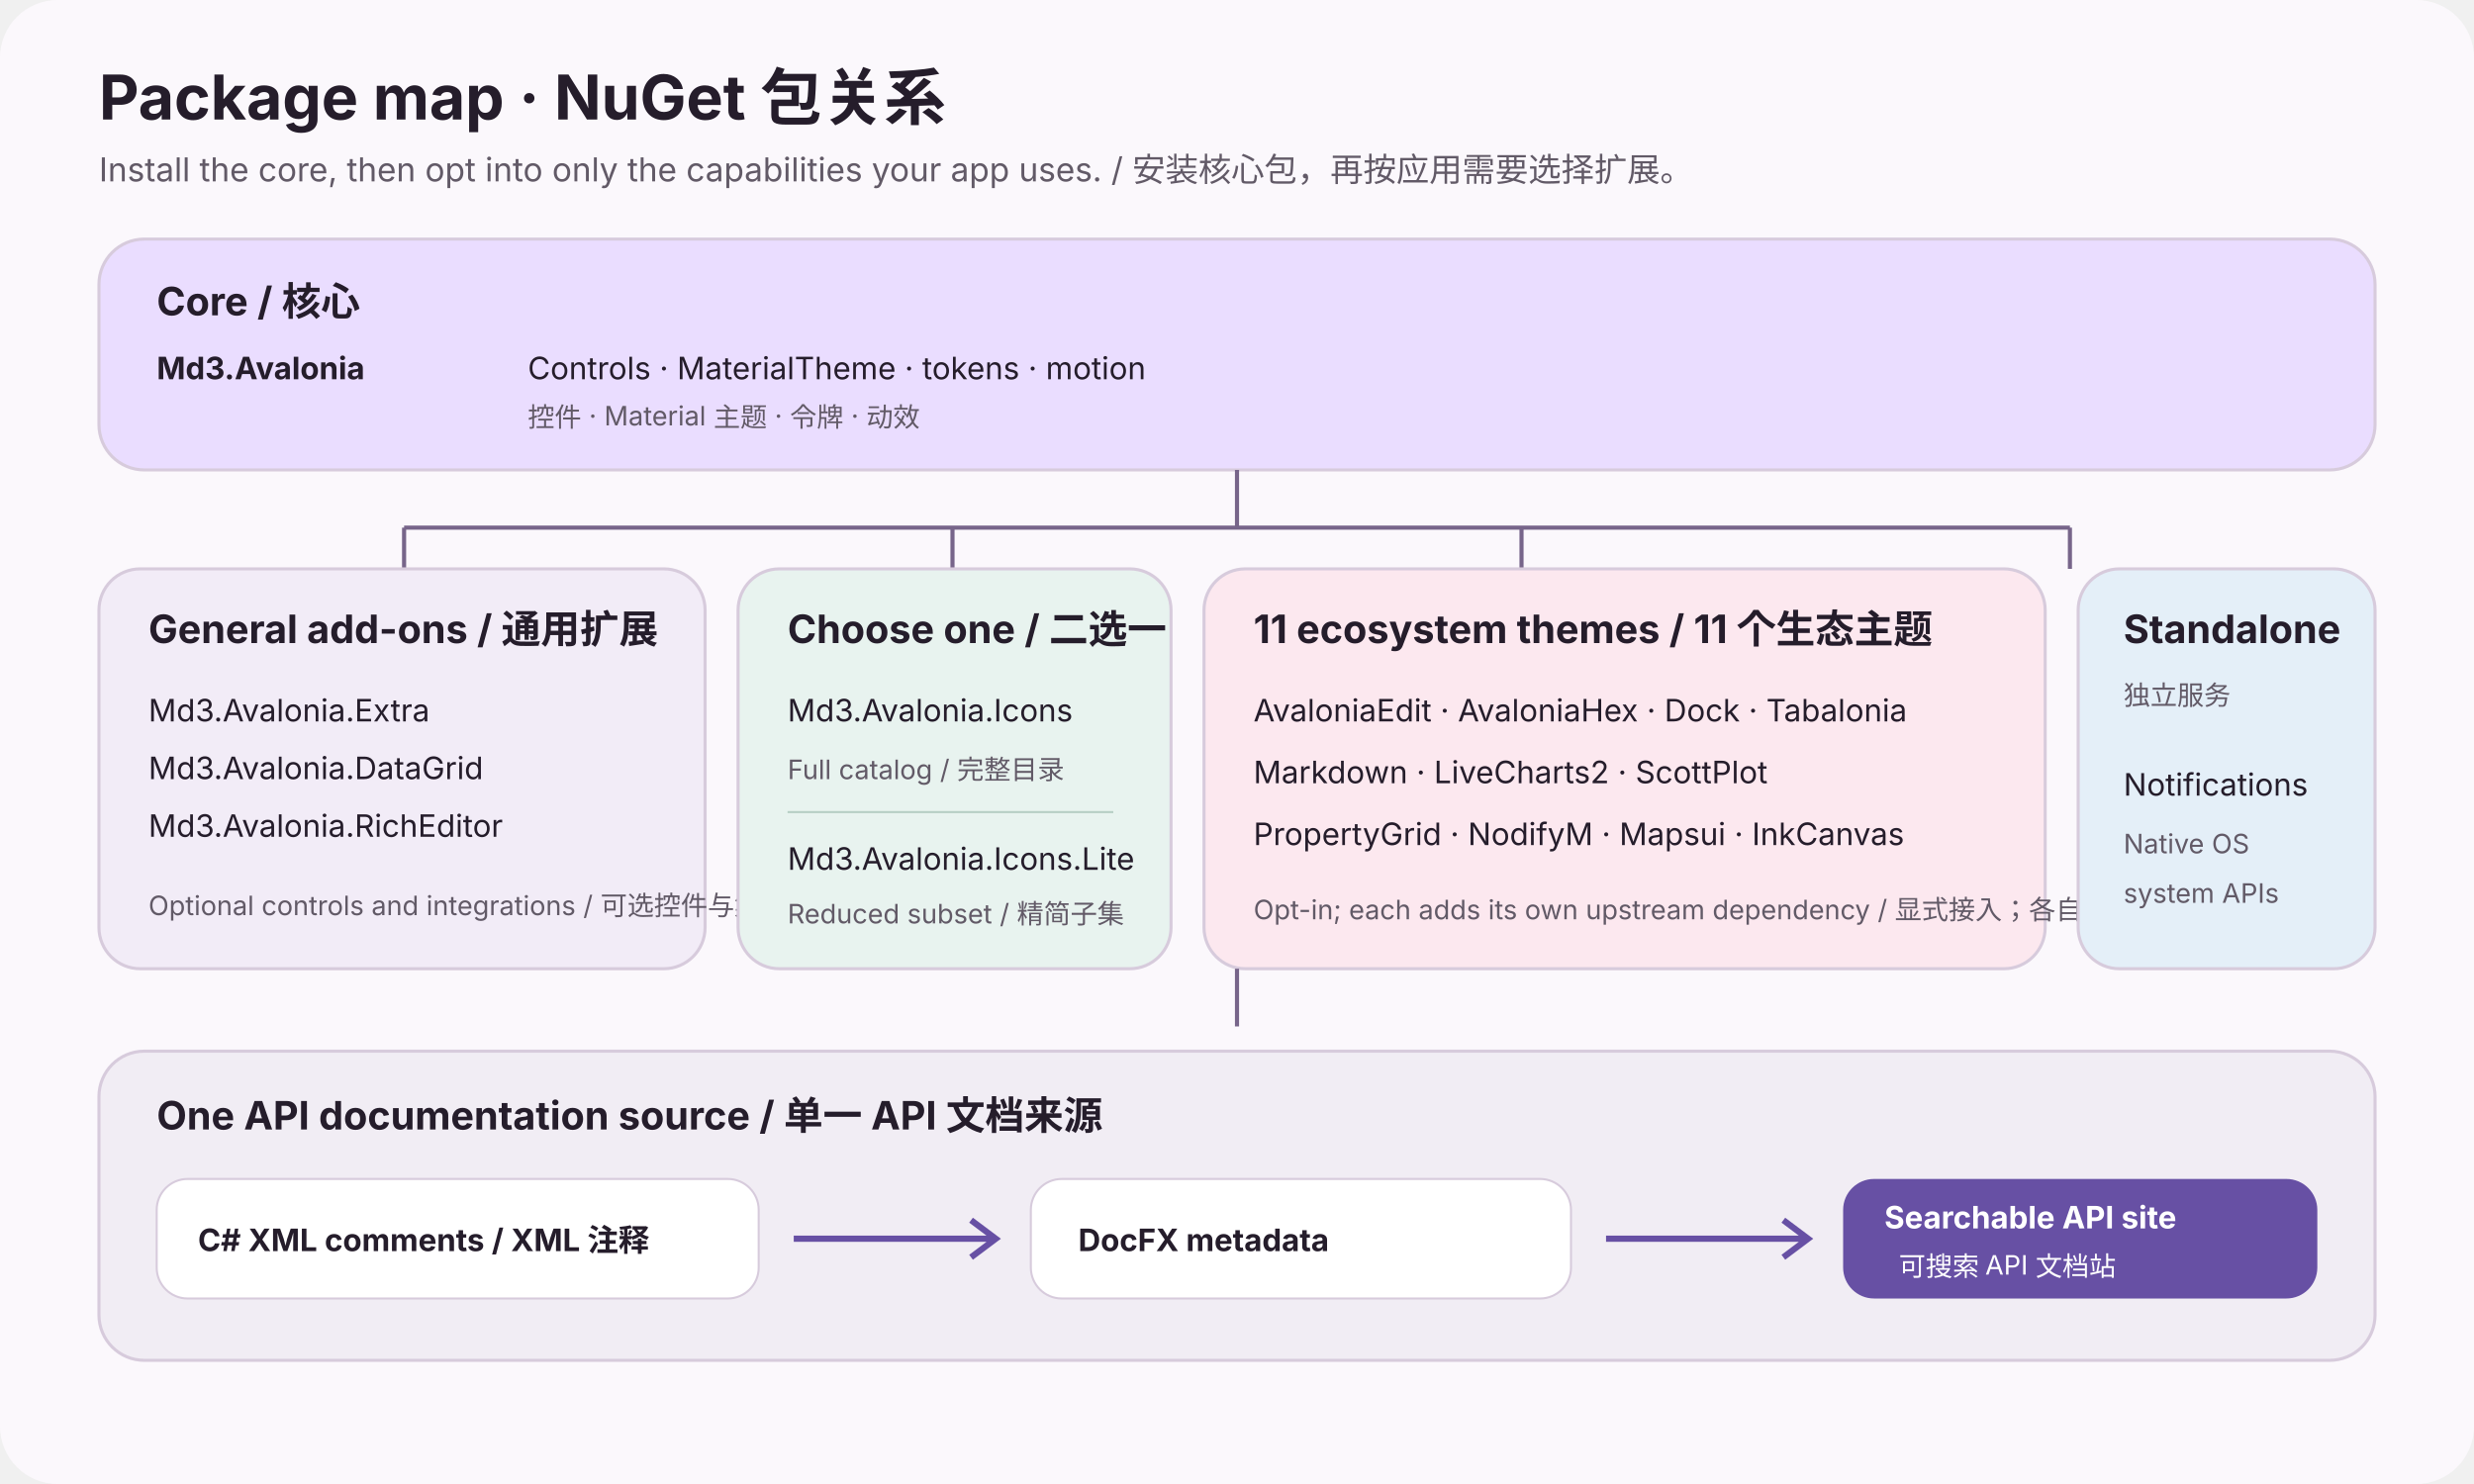
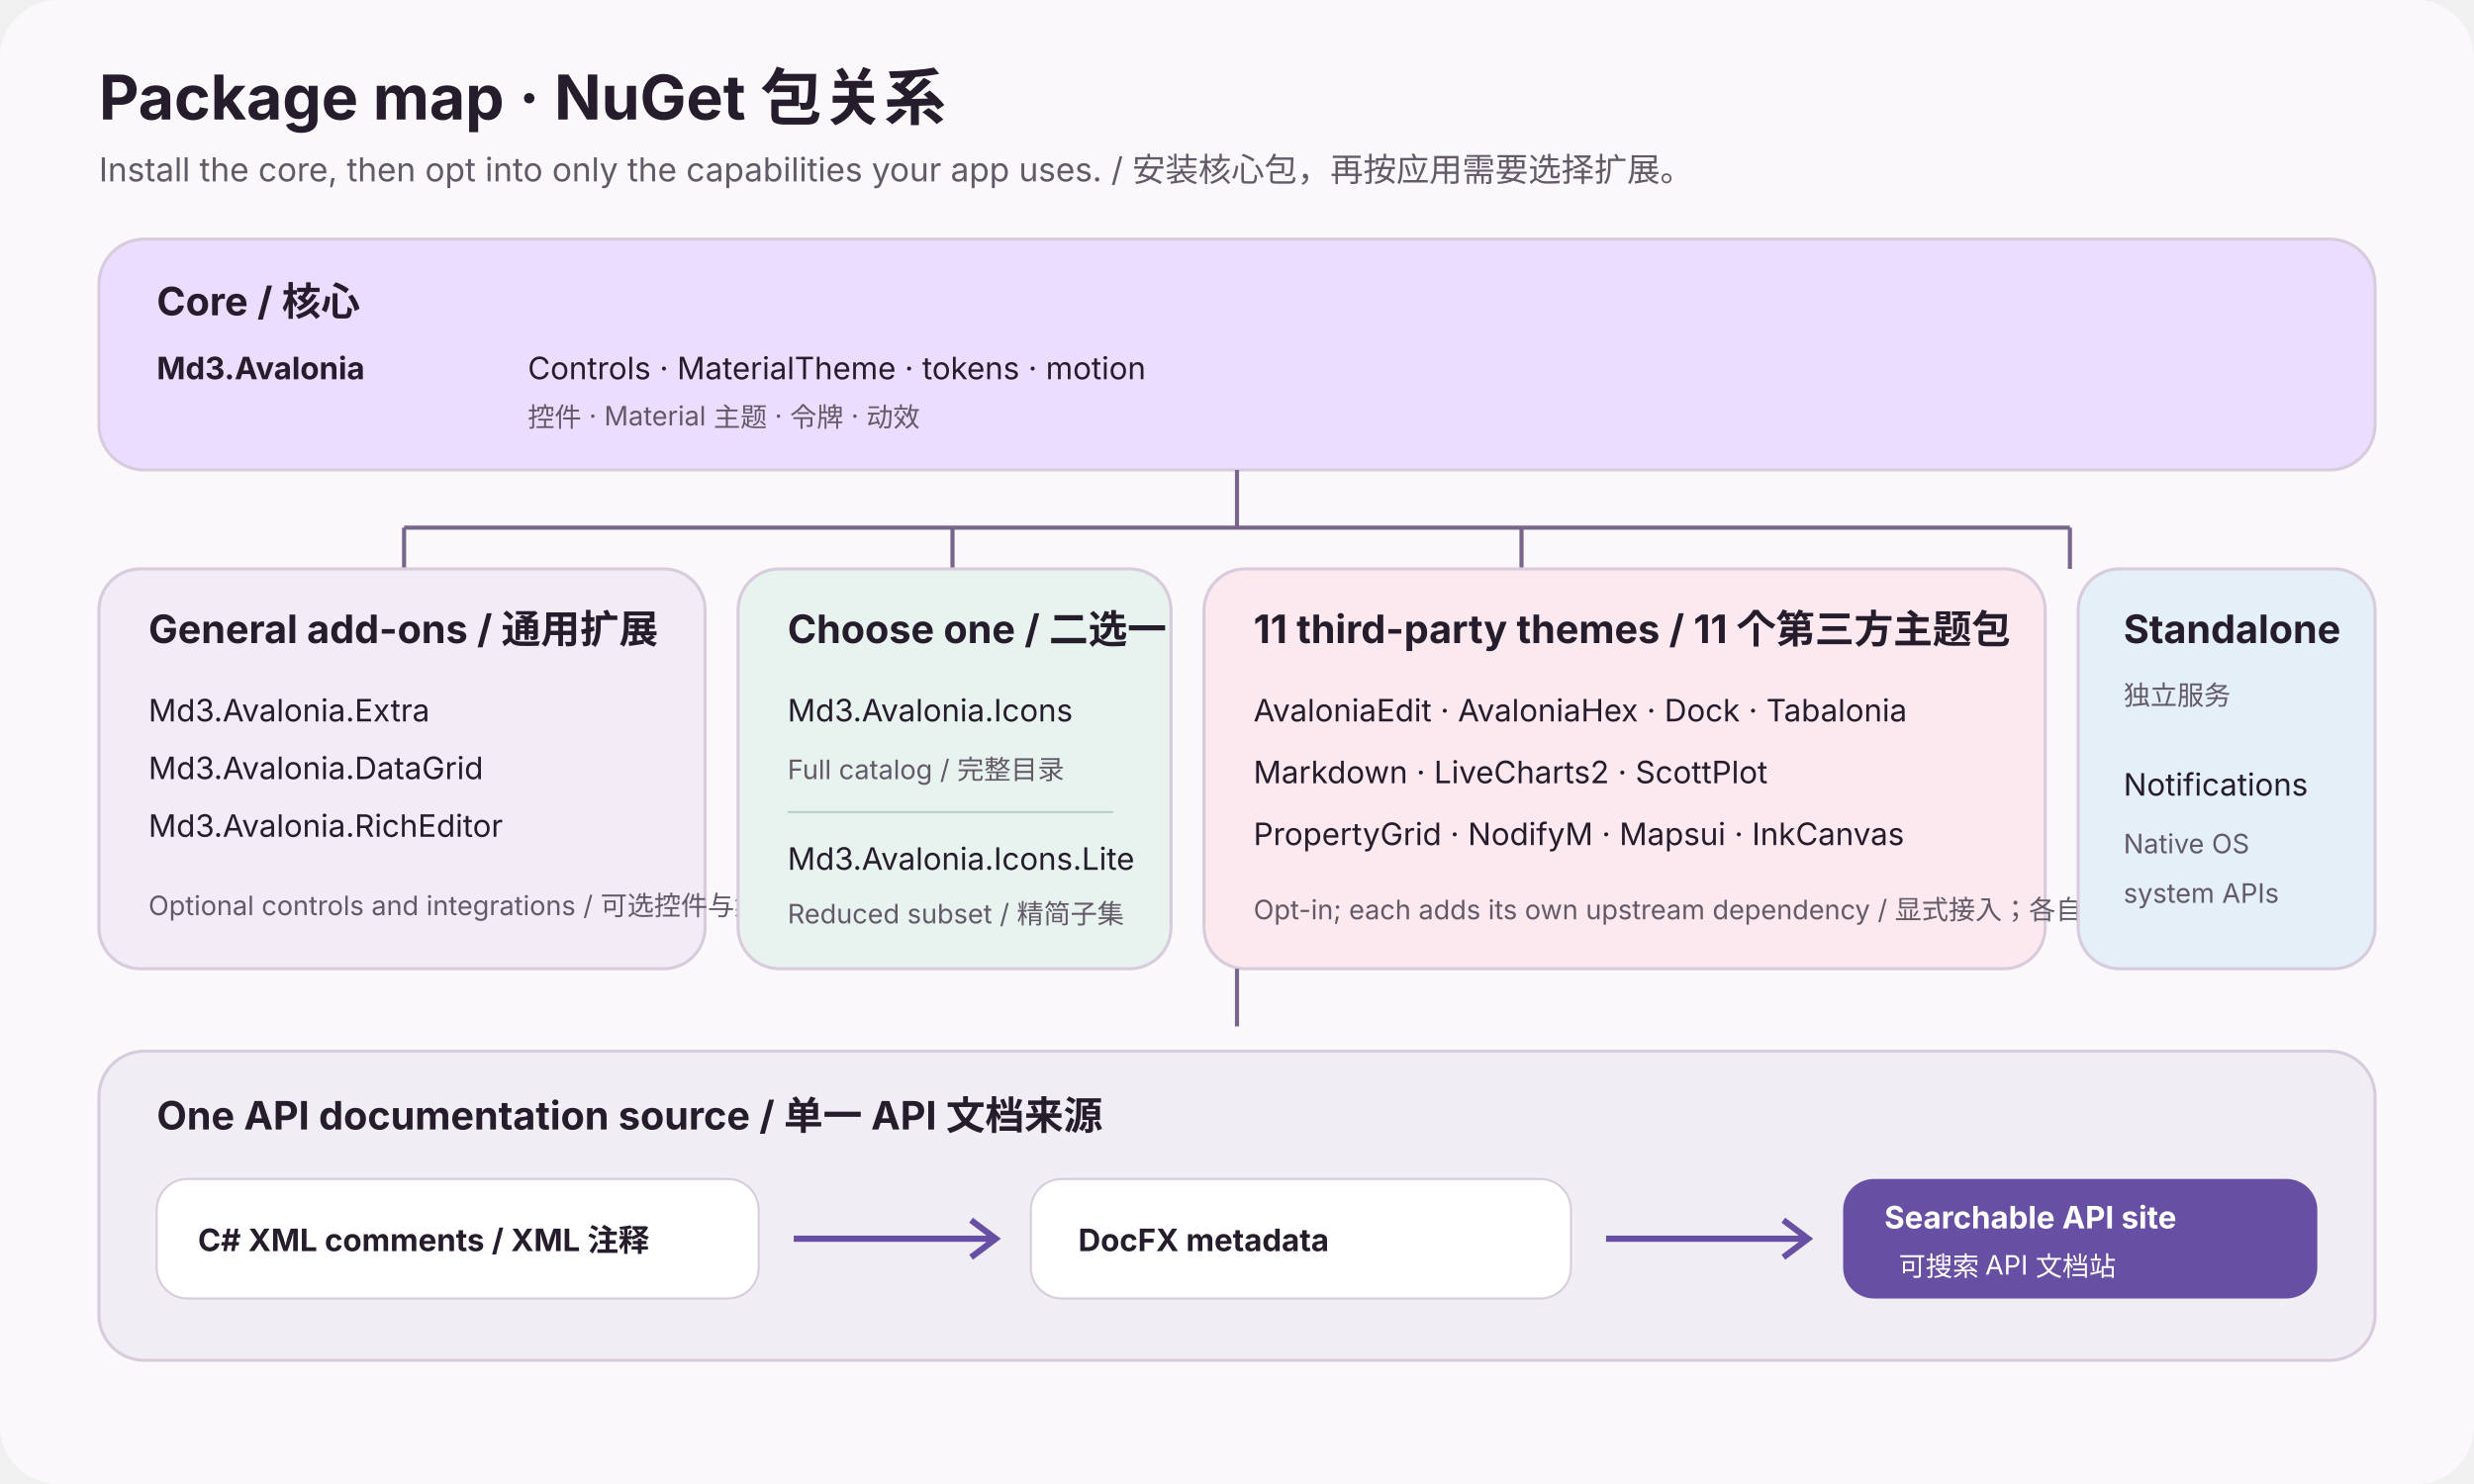
<svg xmlns="http://www.w3.org/2000/svg" viewBox="0 0 1200 720" role="img" aria-labelledby="title desc">
  <defs>
    <style>
      text { font-family: Inter, 'Segoe UI', Arial, 'Microsoft YaHei', sans-serif; fill: #251d2b; }
      .title { font-size: 30px; font-weight: 700; }
      .subtitle { font-size: 16px; fill: #625a67; }
      .label { font-size: 19px; font-weight: 700; }
      .body { font-size: 15px; }
      .small { font-size: 13px; fill: #625a67; }
      .inverse { fill: #fff; }
      .card { stroke: #d7cbdc; stroke-width: 1.5; }
    </style>
  </defs>
  <rect width="1200" height="720" rx="28" fill="#fbf8fc" />
  <text x="48" y="58" class="title">Package map · NuGet 包关系</text>
  <text x="48" y="88" class="subtitle">Install the core, then opt into only the capabilities your app uses. / 安装核心包，再按应用需要选择扩展。</text>
  <rect x="48" y="116" width="1104" height="112" rx="22" fill="#eaddff" class="card" />
  <text x="76" y="153" class="label">Core / 核心</text>
  <text x="76" y="184" class="body" font-weight="700">Md3.Avalonia</text>
  <text x="256" y="184" class="body">Controls · MaterialTheme · tokens · motion</text>
  <text x="256" y="207" class="small">控件 · Material 主题 · 令牌 · 动效</text>
  <path d="M600 228v28M196 256h808M196 256v20M462 256v20M738 256v20M1004 256v20" fill="none" stroke="#77658a" stroke-width="2" />
  <rect x="48" y="276" width="294" height="194" rx="20" fill="#f2ecf7" class="card" />
  <text x="72" y="312" class="label">General add-ons / 通用扩展</text>
  <text x="72" y="350" class="body">Md3.Avalonia.Extra</text>
  <text x="72" y="378" class="body">Md3.Avalonia.DataGrid</text>
  <text x="72" y="406" class="body">Md3.Avalonia.RichEditor</text>
  <text x="72" y="444" class="small">Optional controls and integrations / 可选控件与集成</text>
  <rect x="358" y="276" width="210" height="194" rx="20" fill="#e8f3ef" class="card" />
  <text x="382" y="312" class="label">Choose one / 二选一</text>
  <text x="382" y="350" class="body">Md3.Avalonia.Icons</text>
  <text x="382" y="378" class="small">Full catalog / 完整目录</text>
  <path d="M382 394h158" stroke="#b6cec4" />
  <text x="382" y="422" class="body">Md3.Avalonia.Icons.Lite</text>
  <text x="382" y="448" class="small">Reduced subset / 精简子集</text>
  <rect x="584" y="276" width="408" height="194" rx="20" fill="#fce8ef" class="card" />
-   <text x="608" y="312" class="label">11 ecosystem themes / 11 个生态主题</text>
+   <text x="608" y="312" class="label">11 third-party themes / 11 个第三方主题包</text>
  <text x="608" y="350" class="body">AvaloniaEdit · AvaloniaHex · Dock · Tabalonia</text>
  <text x="608" y="380" class="body">Markdown · LiveCharts2 · ScottPlot</text>
  <text x="608" y="410" class="body">PropertyGrid · NodifyM · Mapsui · InkCanvas</text>
  <text x="608" y="446" class="small">Opt-in; each adds its own upstream dependency / 显式接入；各自引入对应上游依赖</text>
  <rect x="1008" y="276" width="144" height="194" rx="20" fill="#e4eff8" class="card" />
  <text x="1030" y="312" class="label">Standalone</text>
  <text x="1030" y="342" class="small">独立服务</text>
  <text x="1030" y="386" class="body">Notifications</text>
  <text x="1030" y="414" class="small">Native OS</text>
  <text x="1030" y="438" class="small">system APIs</text>
  <path d="M600 470v28" fill="none" stroke="#77658a" stroke-width="2" />
  <rect x="48" y="510" width="1104" height="150" rx="22" fill="#f1edf4" class="card" />
  <text x="76" y="548" class="label">One API documentation source / 单一 API 文档来源</text>
  <rect x="76" y="572" width="292" height="58" rx="15" fill="#fff" stroke="#d7cbdc" />
  <text x="96" y="607" class="body" font-weight="700">C# XML comments / XML 注释</text>
  <path d="M385 601h98m-12-9 12 9-12 9" fill="none" stroke="#6750a4" stroke-width="3" />
  <rect x="500" y="572" width="262" height="58" rx="15" fill="#fff" stroke="#d7cbdc" />
  <text x="523" y="607" class="body" font-weight="700">DocFX metadata</text>
  <path d="M779 601h98m-12-9 12 9-12 9" fill="none" stroke="#6750a4" stroke-width="3" />
  <rect x="894" y="572" width="230" height="58" rx="15" fill="#6750a4" />
  <text x="914" y="596" class="body inverse" font-weight="700">Searchable API site</text>
  <text x="921" y="619" class="small inverse">可搜索 API 文档站</text>
</svg>
